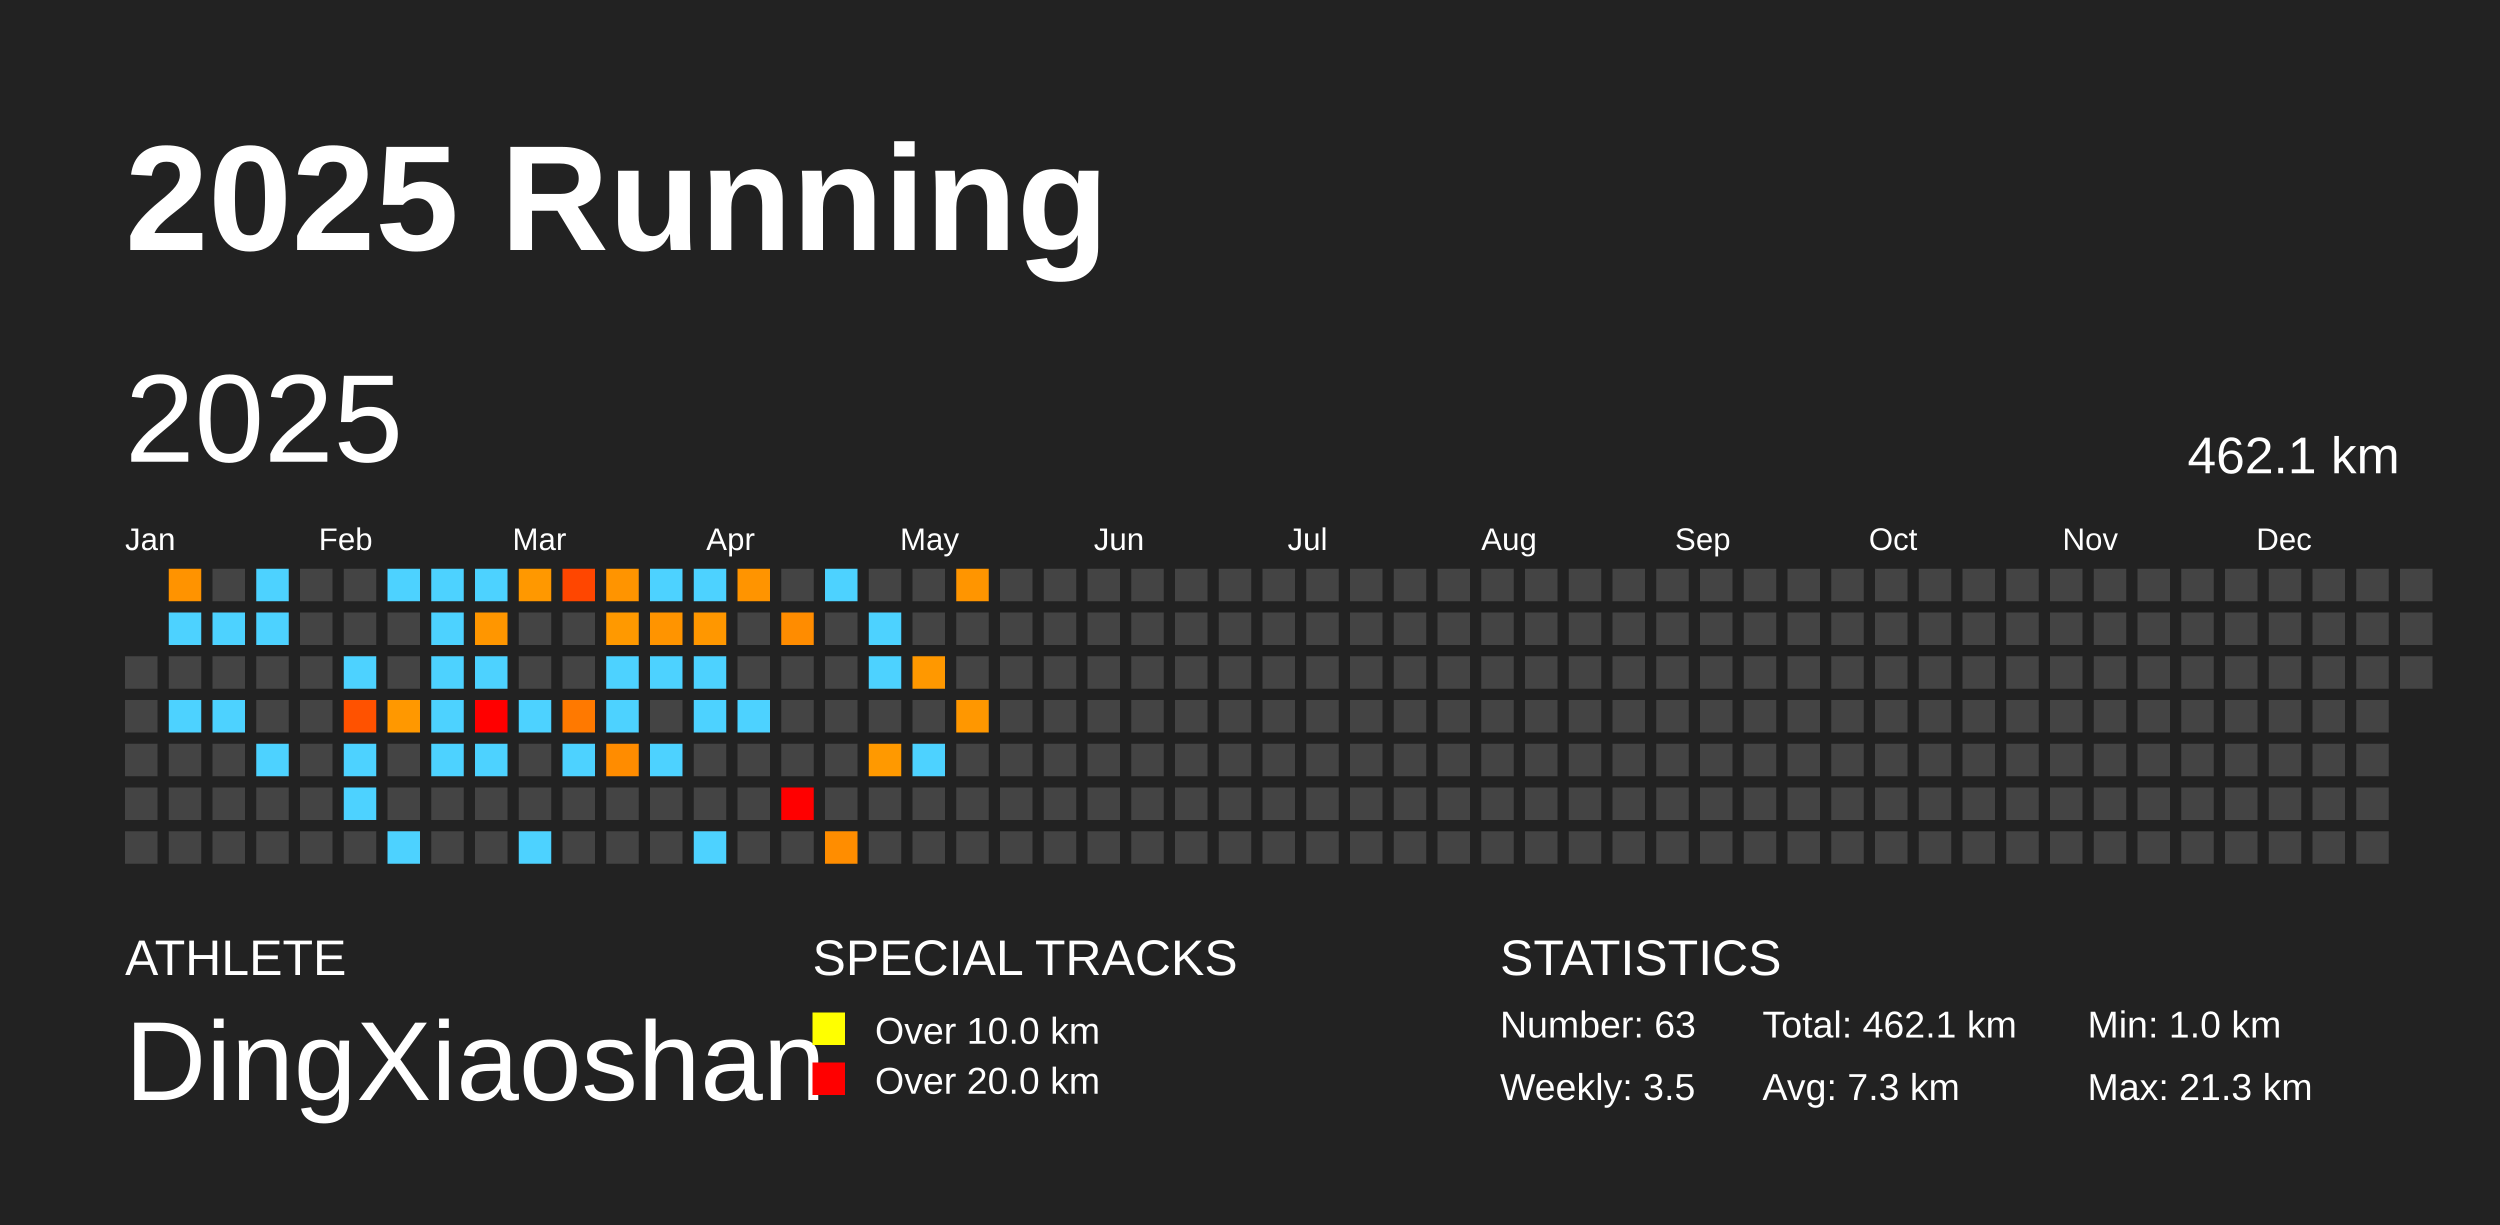
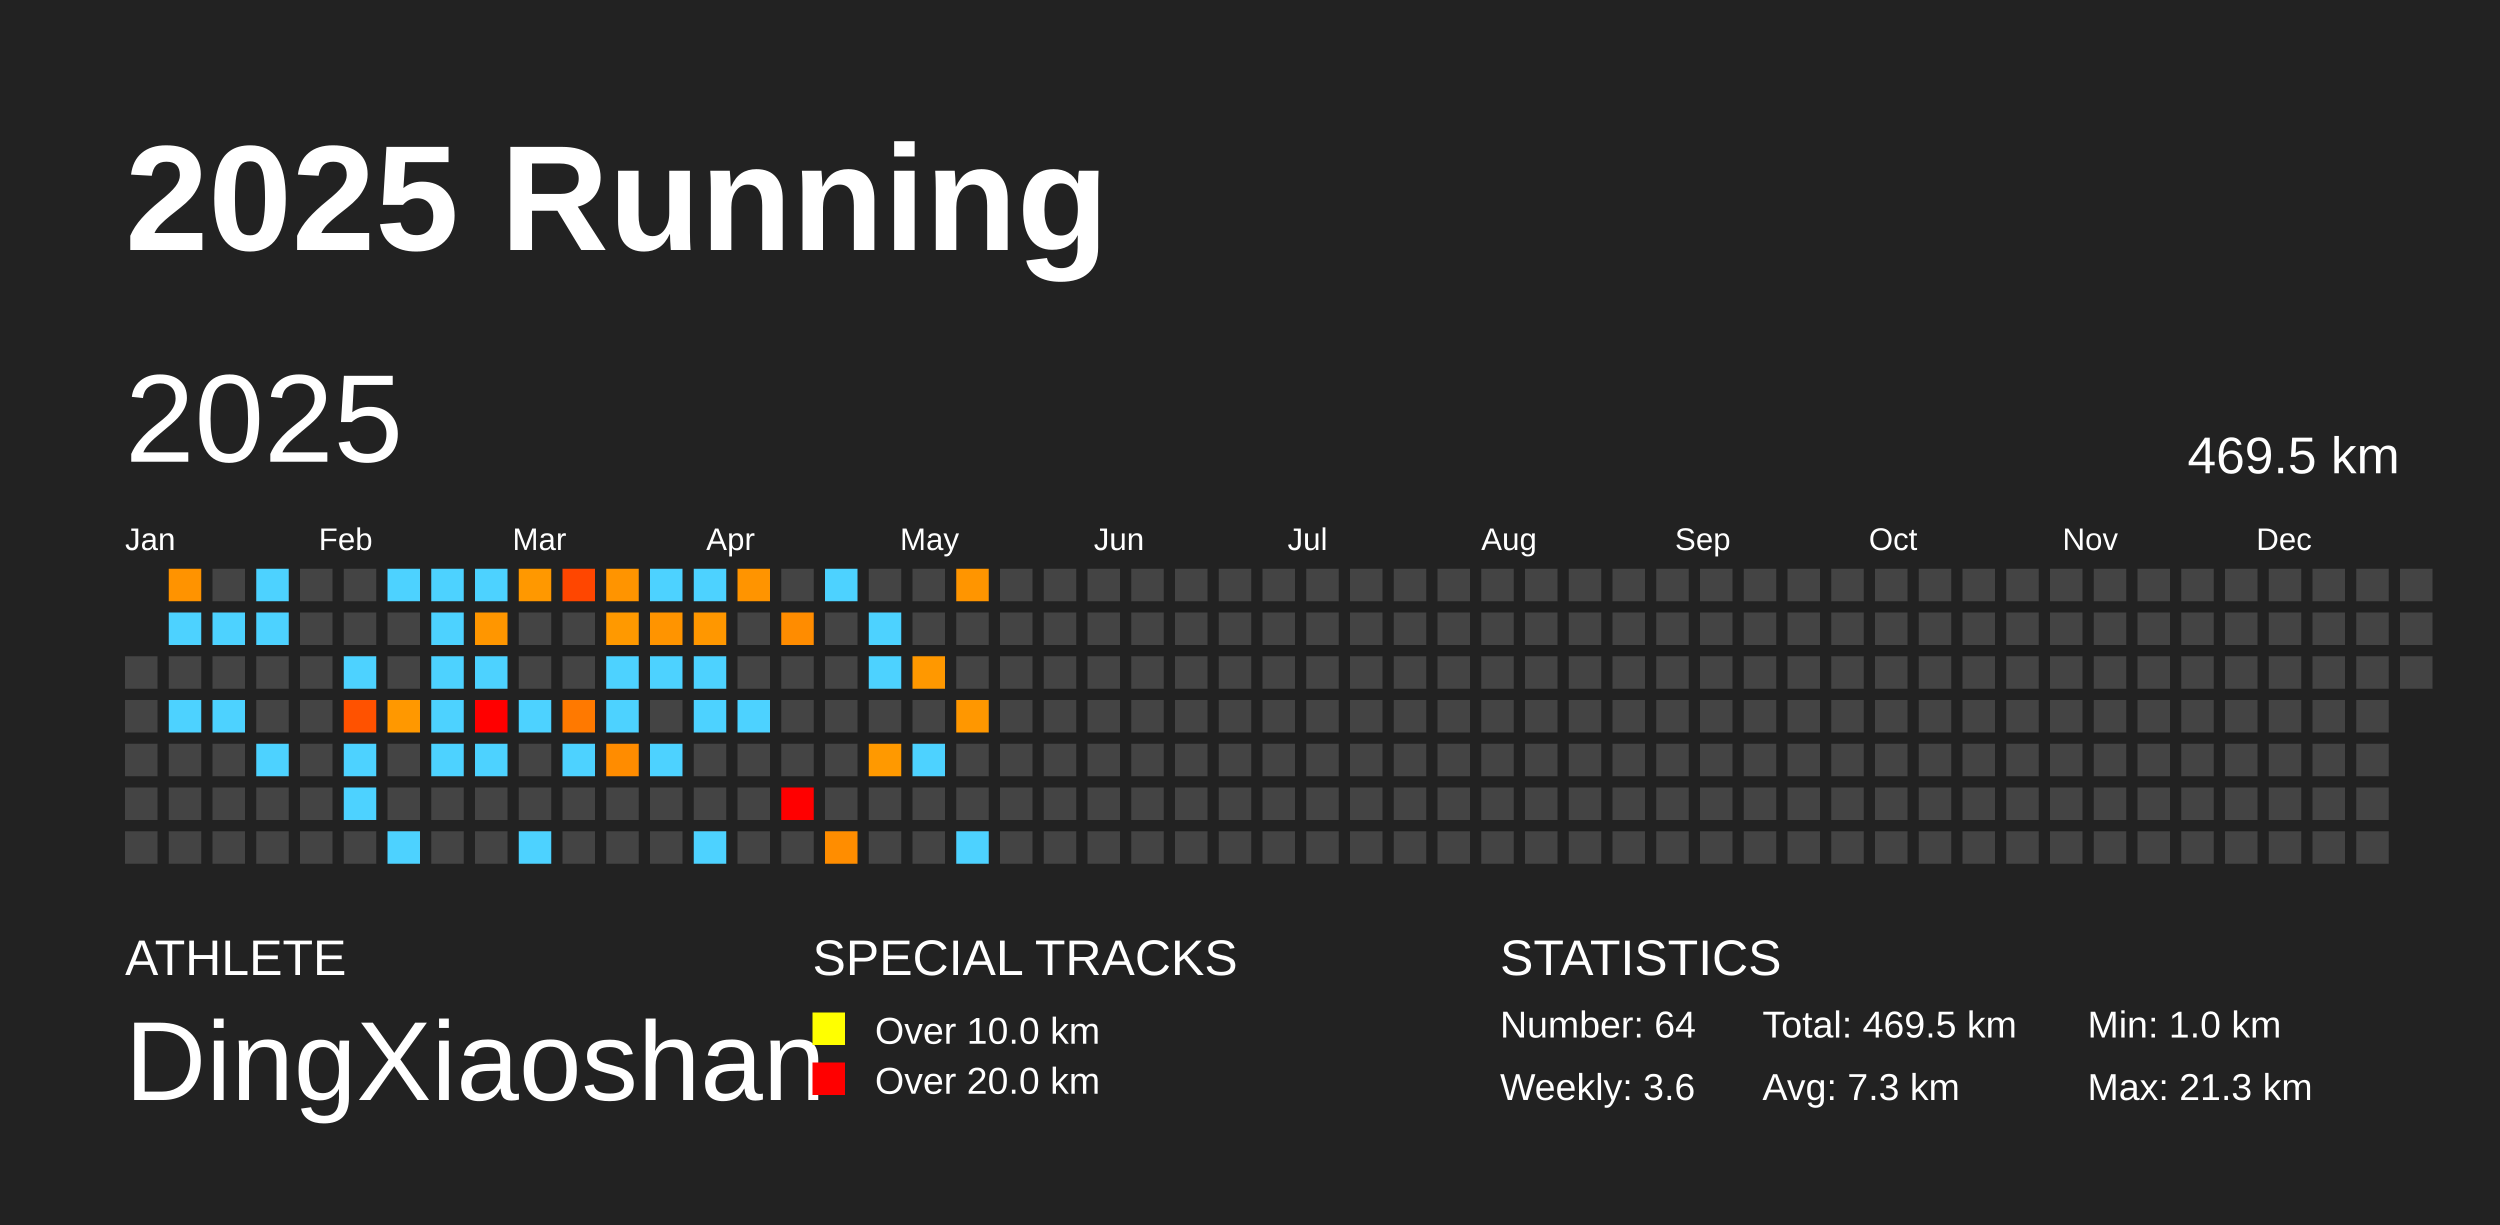
<svg xmlns="http://www.w3.org/2000/svg" baseProfile="full" height="98mm" version="1.1" viewBox="0,0,200,98" width="200mm">
  <defs />
  <rect fill="#222222" height="98" width="200" x="0" y="0" />
  <text fill="#FFFFFF" style="font-size:12px; font-family:Arial; font-weight:bold;" x="10" y="20">2025 Running</text>
  <text fill="#FFFFFF" style="font-size:4px; font-family:Arial" x="10" y="78">ATHLETE</text>
  <text fill="#FFFFFF" style="font-size:9px; font-family:Arial" x="10" y="88">DingXiaoshan</text>
  <text fill="#FFFFFF" style="font-size:4px; font-family:Arial" x="65" y="78">SPECIAL TRACKS</text>
  <rect fill="yellow" height="2.6" width="2.6" x="65" y="81" />
  <text fill="#FFFFFF" style="font-size:3px; font-family:Arial" x="70" y="83.5">Over 10.0 km</text>
  <rect fill="red" height="2.6" width="2.6" x="65" y="85" />
  <text fill="#FFFFFF" style="font-size:3px; font-family:Arial" x="70" y="87.5">Over 20.0 km</text>
  <text fill="#FFFFFF" style="font-size:4px; font-family:Arial" x="120" y="78">STATISTICS</text>
-   <text fill="#FFFFFF" style="font-size:3px; font-family:Arial" x="120" y="83">Number: 63</text>
-   <text fill="#FFFFFF" style="font-size:3px; font-family:Arial" x="120" y="88">Weekly: 3.5</text>
-   <text fill="#FFFFFF" style="font-size:3px; font-family:Arial" x="141" y="83">Total: 462.1 km</text>
+   <text fill="#FFFFFF" style="font-size:3px; font-family:Arial" x="120" y="83">Number: 64</text>
+   <text fill="#FFFFFF" style="font-size:3px; font-family:Arial" x="120" y="88">Weekly: 3.6</text>
+   <text fill="#FFFFFF" style="font-size:3px; font-family:Arial" x="141" y="83">Total: 469.5 km</text>
  <text fill="#FFFFFF" style="font-size:3px; font-family:Arial" x="141" y="88">Avg: 7.3 km</text>
  <text fill="#FFFFFF" style="font-size:3px; font-family:Arial" x="167" y="83">Min: 1.0 km</text>
  <text fill="#FFFFFF" style="font-size:3px; font-family:Arial" x="167" y="88">Max: 21.3 km</text>
  <text dominant-baseline="hanging" fill="#FFFFFF" style="font-size:10.0px; font-family:Arial;" x="10" y="30">2025</text>
-   <text dominant-baseline="hanging" fill="#FFFFFF" style="font-size:4.125px; font-family:Arial;" x="175" y="35">462.1 km</text>
+   <text dominant-baseline="hanging" fill="#FFFFFF" style="font-size:4.125px; font-family:Arial;" x="175" y="35">469.5 km</text>
  <text fill="#FFFFFF" style="font-size:2.5px; font-family:Arial" x="10.0" y="44">Jan</text>
  <text fill="#FFFFFF" style="font-size:2.5px; font-family:Arial" x="25.5" y="44">Feb</text>
  <text fill="#FFFFFF" style="font-size:2.5px; font-family:Arial" x="41.0" y="44">Mar</text>
  <text fill="#FFFFFF" style="font-size:2.5px; font-family:Arial" x="56.5" y="44">Apr</text>
  <text fill="#FFFFFF" style="font-size:2.5px; font-family:Arial" x="72.0" y="44">May</text>
  <text fill="#FFFFFF" style="font-size:2.5px; font-family:Arial" x="87.5" y="44">Jun</text>
  <text fill="#FFFFFF" style="font-size:2.5px; font-family:Arial" x="103.0" y="44">Jul</text>
  <text fill="#FFFFFF" style="font-size:2.5px; font-family:Arial" x="118.5" y="44">Aug</text>
  <text fill="#FFFFFF" style="font-size:2.5px; font-family:Arial" x="134.0" y="44">Sep</text>
  <text fill="#FFFFFF" style="font-size:2.5px; font-family:Arial" x="149.5" y="44">Oct</text>
  <text fill="#FFFFFF" style="font-size:2.5px; font-family:Arial" x="165.0" y="44">Nov</text>
  <text fill="#FFFFFF" style="font-size:2.5px; font-family:Arial" x="180.5" y="44">Dec</text>
  <rect fill="#444444" height="2.6" width="2.6" x="10.0" y="52.5" />
  <rect fill="#444444" height="2.6" width="2.6" x="10.0" y="56.0" />
  <rect fill="#444444" height="2.6" width="2.6" x="10.0" y="59.5" />
  <rect fill="#444444" height="2.6" width="2.6" x="10.0" y="63.0" />
  <rect fill="#444444" height="2.6" width="2.6" x="10.0" y="66.5" />
  <rect fill="#ff9300" height="2.6" width="2.6" x="13.5" y="45.5" />
  <rect fill="#4dd2ff" height="2.6" width="2.6" x="13.5" y="49.0" />
  <rect fill="#444444" height="2.6" width="2.6" x="13.5" y="52.5" />
  <rect fill="#4dd2ff" height="2.6" width="2.6" x="13.5" y="56.0" />
  <rect fill="#444444" height="2.6" width="2.6" x="13.5" y="59.5" />
  <rect fill="#444444" height="2.6" width="2.6" x="13.5" y="63.0" />
  <rect fill="#444444" height="2.6" width="2.6" x="13.5" y="66.5" />
  <rect fill="#444444" height="2.6" width="2.6" x="17.0" y="45.5" />
  <rect fill="#4dd2ff" height="2.6" width="2.6" x="17.0" y="49.0" />
  <rect fill="#444444" height="2.6" width="2.6" x="17.0" y="52.5" />
  <rect fill="#4dd2ff" height="2.6" width="2.6" x="17.0" y="56.0" />
  <rect fill="#444444" height="2.6" width="2.6" x="17.0" y="59.5" />
  <rect fill="#444444" height="2.6" width="2.6" x="17.0" y="63.0" />
  <rect fill="#444444" height="2.6" width="2.6" x="17.0" y="66.5" />
  <rect fill="#4dd2ff" height="2.6" width="2.6" x="20.5" y="45.5" />
  <rect fill="#4dd2ff" height="2.6" width="2.6" x="20.5" y="49.0" />
  <rect fill="#444444" height="2.6" width="2.6" x="20.5" y="52.5" />
  <rect fill="#444444" height="2.6" width="2.6" x="20.5" y="56.0" />
  <rect fill="#4dd2ff" height="2.6" width="2.6" x="20.5" y="59.5" />
  <rect fill="#444444" height="2.6" width="2.6" x="20.5" y="63.0" />
  <rect fill="#444444" height="2.6" width="2.6" x="20.5" y="66.5" />
  <rect fill="#444444" height="2.6" width="2.6" x="24.0" y="45.5" />
  <rect fill="#444444" height="2.6" width="2.6" x="24.0" y="49.0" />
  <rect fill="#444444" height="2.6" width="2.6" x="24.0" y="52.5" />
  <rect fill="#444444" height="2.6" width="2.6" x="24.0" y="56.0" />
  <rect fill="#444444" height="2.6" width="2.6" x="24.0" y="59.5" />
  <rect fill="#444444" height="2.6" width="2.6" x="24.0" y="63.0" />
  <rect fill="#444444" height="2.6" width="2.6" x="24.0" y="66.5" />
  <rect fill="#444444" height="2.6" width="2.6" x="27.5" y="45.5" />
  <rect fill="#444444" height="2.6" width="2.6" x="27.5" y="49.0" />
  <rect fill="#4dd2ff" height="2.6" width="2.6" x="27.5" y="52.5" />
  <rect fill="#ff5200" height="2.6" width="2.6" x="27.5" y="56.0" />
  <rect fill="#4dd2ff" height="2.6" width="2.6" x="27.5" y="59.5" />
  <rect fill="#4dd2ff" height="2.6" width="2.6" x="27.5" y="63.0" />
  <rect fill="#444444" height="2.6" width="2.6" x="27.5" y="66.5" />
  <rect fill="#4dd2ff" height="2.6" width="2.6" x="31.0" y="45.5" />
  <rect fill="#444444" height="2.6" width="2.6" x="31.0" y="49.0" />
  <rect fill="#444444" height="2.6" width="2.6" x="31.0" y="52.5" />
  <rect fill="#ff9800" height="2.6" width="2.6" x="31.0" y="56.0" />
  <rect fill="#444444" height="2.6" width="2.6" x="31.0" y="59.5" />
  <rect fill="#444444" height="2.6" width="2.6" x="31.0" y="63.0" />
  <rect fill="#4dd2ff" height="2.6" width="2.6" x="31.0" y="66.5" />
  <rect fill="#4dd2ff" height="2.6" width="2.6" x="34.5" y="45.5" />
  <rect fill="#4dd2ff" height="2.6" width="2.6" x="34.5" y="49.0" />
  <rect fill="#4dd2ff" height="2.6" width="2.6" x="34.5" y="52.5" />
  <rect fill="#4dd2ff" height="2.6" width="2.6" x="34.5" y="56.0" />
  <rect fill="#4dd2ff" height="2.6" width="2.6" x="34.5" y="59.5" />
  <rect fill="#444444" height="2.6" width="2.6" x="34.5" y="63.0" />
  <rect fill="#444444" height="2.6" width="2.6" x="34.5" y="66.5" />
  <rect fill="#4dd2ff" height="2.6" width="2.6" x="38.0" y="45.5" />
  <rect fill="#ff9600" height="2.6" width="2.6" x="38.0" y="49.0" />
  <rect fill="#4dd2ff" height="2.6" width="2.6" x="38.0" y="52.5" />
  <rect fill="red" height="2.6" width="2.6" x="38.0" y="56.0" />
  <rect fill="#4dd2ff" height="2.6" width="2.6" x="38.0" y="59.5" />
  <rect fill="#444444" height="2.6" width="2.6" x="38.0" y="63.0" />
  <rect fill="#444444" height="2.6" width="2.6" x="38.0" y="66.5" />
  <rect fill="#ff9800" height="2.6" width="2.6" x="41.5" y="45.5" />
  <rect fill="#444444" height="2.6" width="2.6" x="41.5" y="49.0" />
  <rect fill="#444444" height="2.6" width="2.6" x="41.5" y="52.5" />
  <rect fill="#4dd2ff" height="2.6" width="2.6" x="41.5" y="56.0" />
  <rect fill="#444444" height="2.6" width="2.6" x="41.5" y="59.5" />
  <rect fill="#444444" height="2.6" width="2.6" x="41.5" y="63.0" />
  <rect fill="#4dd2ff" height="2.6" width="2.6" x="41.5" y="66.5" />
  <rect fill="#ff4600" height="2.6" width="2.6" x="45.0" y="45.5" />
  <rect fill="#444444" height="2.6" width="2.6" x="45.0" y="49.0" />
  <rect fill="#444444" height="2.6" width="2.6" x="45.0" y="52.5" />
  <rect fill="#ff7900" height="2.6" width="2.6" x="45.0" y="56.0" />
  <rect fill="#4dd2ff" height="2.6" width="2.6" x="45.0" y="59.5" />
  <rect fill="#444444" height="2.6" width="2.6" x="45.0" y="63.0" />
  <rect fill="#444444" height="2.6" width="2.6" x="45.0" y="66.5" />
  <rect fill="#ff9400" height="2.6" width="2.6" x="48.5" y="45.5" />
  <rect fill="#ff9900" height="2.6" width="2.6" x="48.5" y="49.0" />
  <rect fill="#4dd2ff" height="2.6" width="2.6" x="48.5" y="52.5" />
  <rect fill="#4dd2ff" height="2.6" width="2.6" x="48.5" y="56.0" />
  <rect fill="#ff8c00" height="2.6" width="2.6" x="48.5" y="59.5" />
  <rect fill="#444444" height="2.6" width="2.6" x="48.5" y="63.0" />
  <rect fill="#444444" height="2.6" width="2.6" x="48.5" y="66.5" />
  <rect fill="#4dd2ff" height="2.6" width="2.6" x="52.0" y="45.5" />
  <rect fill="#ff9400" height="2.6" width="2.6" x="52.0" y="49.0" />
  <rect fill="#4dd2ff" height="2.6" width="2.6" x="52.0" y="52.5" />
  <rect fill="#444444" height="2.6" width="2.6" x="52.0" y="56.0" />
  <rect fill="#4dd2ff" height="2.6" width="2.6" x="52.0" y="59.5" />
  <rect fill="#444444" height="2.6" width="2.6" x="52.0" y="63.0" />
  <rect fill="#444444" height="2.6" width="2.6" x="52.0" y="66.5" />
  <rect fill="#4dd2ff" height="2.6" width="2.6" x="55.5" y="45.5" />
  <rect fill="#ff9700" height="2.6" width="2.6" x="55.5" y="49.0" />
  <rect fill="#4dd2ff" height="2.6" width="2.6" x="55.5" y="52.5" />
  <rect fill="#4dd2ff" height="2.6" width="2.6" x="55.5" y="56.0" />
  <rect fill="#444444" height="2.6" width="2.6" x="55.5" y="59.5" />
  <rect fill="#444444" height="2.6" width="2.6" x="55.5" y="63.0" />
  <rect fill="#4dd2ff" height="2.6" width="2.6" x="55.5" y="66.5" />
  <rect fill="#ff9400" height="2.6" width="2.6" x="59.0" y="45.5" />
  <rect fill="#444444" height="2.6" width="2.6" x="59.0" y="49.0" />
  <rect fill="#444444" height="2.6" width="2.6" x="59.0" y="52.5" />
  <rect fill="#4dd2ff" height="2.6" width="2.6" x="59.0" y="56.0" />
  <rect fill="#444444" height="2.6" width="2.6" x="59.0" y="59.5" />
  <rect fill="#444444" height="2.6" width="2.6" x="59.0" y="63.0" />
  <rect fill="#444444" height="2.6" width="2.6" x="59.0" y="66.5" />
  <rect fill="#444444" height="2.6" width="2.6" x="62.5" y="45.5" />
  <rect fill="#ff8c00" height="2.6" width="2.6" x="62.5" y="49.0" />
  <rect fill="#444444" height="2.6" width="2.6" x="62.5" y="52.5" />
  <rect fill="#444444" height="2.6" width="2.6" x="62.5" y="56.0" />
  <rect fill="#444444" height="2.6" width="2.6" x="62.5" y="59.5" />
  <rect fill="red" height="2.6" width="2.6" x="62.5" y="63.0" />
  <rect fill="#444444" height="2.6" width="2.6" x="62.5" y="66.5" />
  <rect fill="#4dd2ff" height="2.6" width="2.6" x="66.0" y="45.5" />
  <rect fill="#444444" height="2.6" width="2.6" x="66.0" y="49.0" />
  <rect fill="#444444" height="2.6" width="2.6" x="66.0" y="52.5" />
  <rect fill="#444444" height="2.6" width="2.6" x="66.0" y="56.0" />
  <rect fill="#444444" height="2.6" width="2.6" x="66.0" y="59.5" />
  <rect fill="#444444" height="2.6" width="2.6" x="66.0" y="63.0" />
  <rect fill="#ff8d00" height="2.6" width="2.6" x="66.0" y="66.5" />
  <rect fill="#444444" height="2.6" width="2.6" x="69.5" y="45.5" />
  <rect fill="#4dd2ff" height="2.6" width="2.6" x="69.5" y="49.0" />
  <rect fill="#4dd2ff" height="2.6" width="2.6" x="69.5" y="52.5" />
  <rect fill="#444444" height="2.6" width="2.6" x="69.5" y="56.0" />
  <rect fill="#ff9900" height="2.6" width="2.6" x="69.5" y="59.5" />
  <rect fill="#444444" height="2.6" width="2.6" x="69.5" y="63.0" />
  <rect fill="#444444" height="2.6" width="2.6" x="69.5" y="66.5" />
  <rect fill="#444444" height="2.6" width="2.6" x="73.0" y="45.5" />
  <rect fill="#444444" height="2.6" width="2.6" x="73.0" y="49.0" />
  <rect fill="#ff9800" height="2.6" width="2.6" x="73.0" y="52.5" />
  <rect fill="#444444" height="2.6" width="2.6" x="73.0" y="56.0" />
  <rect fill="#4dd2ff" height="2.6" width="2.6" x="73.0" y="59.5" />
  <rect fill="#444444" height="2.6" width="2.6" x="73.0" y="63.0" />
  <rect fill="#444444" height="2.6" width="2.6" x="73.0" y="66.5" />
  <rect fill="#ff9500" height="2.6" width="2.6" x="76.5" y="45.5" />
  <rect fill="#444444" height="2.6" width="2.6" x="76.5" y="49.0" />
  <rect fill="#444444" height="2.6" width="2.6" x="76.5" y="52.5" />
  <rect fill="#ff9700" height="2.6" width="2.6" x="76.5" y="56.0" />
  <rect fill="#444444" height="2.6" width="2.6" x="76.5" y="59.5" />
  <rect fill="#444444" height="2.6" width="2.6" x="76.5" y="63.0" />
-   <rect fill="#444444" height="2.6" width="2.6" x="76.5" y="66.5" />
+   <rect fill="#4dd2ff" height="2.6" width="2.6" x="76.5" y="66.5" />
  <rect fill="#444444" height="2.6" width="2.6" x="80.0" y="45.5" />
  <rect fill="#444444" height="2.6" width="2.6" x="80.0" y="49.0" />
  <rect fill="#444444" height="2.6" width="2.6" x="80.0" y="52.5" />
  <rect fill="#444444" height="2.6" width="2.6" x="80.0" y="56.0" />
  <rect fill="#444444" height="2.6" width="2.6" x="80.0" y="59.5" />
  <rect fill="#444444" height="2.6" width="2.6" x="80.0" y="63.0" />
  <rect fill="#444444" height="2.6" width="2.6" x="80.0" y="66.5" />
  <rect fill="#444444" height="2.6" width="2.6" x="83.5" y="45.5" />
  <rect fill="#444444" height="2.6" width="2.6" x="83.5" y="49.0" />
  <rect fill="#444444" height="2.6" width="2.6" x="83.5" y="52.5" />
  <rect fill="#444444" height="2.6" width="2.6" x="83.5" y="56.0" />
  <rect fill="#444444" height="2.6" width="2.6" x="83.5" y="59.5" />
  <rect fill="#444444" height="2.6" width="2.6" x="83.5" y="63.0" />
  <rect fill="#444444" height="2.6" width="2.6" x="83.5" y="66.5" />
  <rect fill="#444444" height="2.6" width="2.6" x="87.0" y="45.5" />
  <rect fill="#444444" height="2.6" width="2.6" x="87.0" y="49.0" />
  <rect fill="#444444" height="2.6" width="2.6" x="87.0" y="52.5" />
  <rect fill="#444444" height="2.6" width="2.6" x="87.0" y="56.0" />
  <rect fill="#444444" height="2.6" width="2.6" x="87.0" y="59.5" />
  <rect fill="#444444" height="2.6" width="2.6" x="87.0" y="63.0" />
  <rect fill="#444444" height="2.6" width="2.6" x="87.0" y="66.5" />
  <rect fill="#444444" height="2.6" width="2.6" x="90.5" y="45.5" />
  <rect fill="#444444" height="2.6" width="2.6" x="90.5" y="49.0" />
  <rect fill="#444444" height="2.6" width="2.6" x="90.5" y="52.5" />
  <rect fill="#444444" height="2.6" width="2.6" x="90.5" y="56.0" />
  <rect fill="#444444" height="2.6" width="2.6" x="90.5" y="59.5" />
  <rect fill="#444444" height="2.6" width="2.6" x="90.5" y="63.0" />
  <rect fill="#444444" height="2.6" width="2.6" x="90.5" y="66.5" />
  <rect fill="#444444" height="2.6" width="2.6" x="94.0" y="45.5" />
  <rect fill="#444444" height="2.6" width="2.6" x="94.0" y="49.0" />
  <rect fill="#444444" height="2.6" width="2.6" x="94.0" y="52.5" />
  <rect fill="#444444" height="2.6" width="2.6" x="94.0" y="56.0" />
  <rect fill="#444444" height="2.6" width="2.6" x="94.0" y="59.5" />
  <rect fill="#444444" height="2.6" width="2.6" x="94.0" y="63.0" />
  <rect fill="#444444" height="2.6" width="2.6" x="94.0" y="66.5" />
  <rect fill="#444444" height="2.6" width="2.6" x="97.5" y="45.5" />
  <rect fill="#444444" height="2.6" width="2.6" x="97.5" y="49.0" />
  <rect fill="#444444" height="2.6" width="2.6" x="97.5" y="52.5" />
  <rect fill="#444444" height="2.6" width="2.6" x="97.5" y="56.0" />
  <rect fill="#444444" height="2.6" width="2.6" x="97.5" y="59.5" />
  <rect fill="#444444" height="2.6" width="2.6" x="97.5" y="63.0" />
  <rect fill="#444444" height="2.6" width="2.6" x="97.5" y="66.5" />
  <rect fill="#444444" height="2.6" width="2.6" x="101.0" y="45.5" />
  <rect fill="#444444" height="2.6" width="2.6" x="101.0" y="49.0" />
  <rect fill="#444444" height="2.6" width="2.6" x="101.0" y="52.5" />
  <rect fill="#444444" height="2.6" width="2.6" x="101.0" y="56.0" />
  <rect fill="#444444" height="2.6" width="2.6" x="101.0" y="59.5" />
  <rect fill="#444444" height="2.6" width="2.6" x="101.0" y="63.0" />
  <rect fill="#444444" height="2.6" width="2.6" x="101.0" y="66.5" />
  <rect fill="#444444" height="2.6" width="2.6" x="104.5" y="45.5" />
  <rect fill="#444444" height="2.6" width="2.6" x="104.5" y="49.0" />
  <rect fill="#444444" height="2.6" width="2.6" x="104.5" y="52.5" />
  <rect fill="#444444" height="2.6" width="2.6" x="104.5" y="56.0" />
  <rect fill="#444444" height="2.6" width="2.6" x="104.5" y="59.5" />
  <rect fill="#444444" height="2.6" width="2.6" x="104.5" y="63.0" />
  <rect fill="#444444" height="2.6" width="2.6" x="104.5" y="66.5" />
  <rect fill="#444444" height="2.6" width="2.6" x="108.0" y="45.5" />
  <rect fill="#444444" height="2.6" width="2.6" x="108.0" y="49.0" />
  <rect fill="#444444" height="2.6" width="2.6" x="108.0" y="52.5" />
  <rect fill="#444444" height="2.6" width="2.6" x="108.0" y="56.0" />
  <rect fill="#444444" height="2.6" width="2.6" x="108.0" y="59.5" />
  <rect fill="#444444" height="2.6" width="2.6" x="108.0" y="63.0" />
  <rect fill="#444444" height="2.6" width="2.6" x="108.0" y="66.5" />
  <rect fill="#444444" height="2.6" width="2.6" x="111.5" y="45.5" />
  <rect fill="#444444" height="2.6" width="2.6" x="111.5" y="49.0" />
  <rect fill="#444444" height="2.6" width="2.6" x="111.5" y="52.5" />
  <rect fill="#444444" height="2.6" width="2.6" x="111.5" y="56.0" />
  <rect fill="#444444" height="2.6" width="2.6" x="111.5" y="59.5" />
  <rect fill="#444444" height="2.6" width="2.6" x="111.5" y="63.0" />
  <rect fill="#444444" height="2.6" width="2.6" x="111.5" y="66.5" />
  <rect fill="#444444" height="2.6" width="2.6" x="115.0" y="45.5" />
  <rect fill="#444444" height="2.6" width="2.6" x="115.0" y="49.0" />
  <rect fill="#444444" height="2.6" width="2.6" x="115.0" y="52.5" />
  <rect fill="#444444" height="2.6" width="2.6" x="115.0" y="56.0" />
  <rect fill="#444444" height="2.6" width="2.6" x="115.0" y="59.5" />
  <rect fill="#444444" height="2.6" width="2.6" x="115.0" y="63.0" />
  <rect fill="#444444" height="2.6" width="2.6" x="115.0" y="66.5" />
  <rect fill="#444444" height="2.6" width="2.6" x="118.5" y="45.5" />
  <rect fill="#444444" height="2.6" width="2.6" x="118.5" y="49.0" />
  <rect fill="#444444" height="2.6" width="2.6" x="118.5" y="52.5" />
  <rect fill="#444444" height="2.6" width="2.6" x="118.5" y="56.0" />
  <rect fill="#444444" height="2.6" width="2.6" x="118.5" y="59.5" />
  <rect fill="#444444" height="2.6" width="2.6" x="118.5" y="63.0" />
  <rect fill="#444444" height="2.6" width="2.6" x="118.5" y="66.5" />
  <rect fill="#444444" height="2.6" width="2.6" x="122.0" y="45.5" />
  <rect fill="#444444" height="2.6" width="2.6" x="122.0" y="49.0" />
  <rect fill="#444444" height="2.6" width="2.6" x="122.0" y="52.5" />
  <rect fill="#444444" height="2.6" width="2.6" x="122.0" y="56.0" />
  <rect fill="#444444" height="2.6" width="2.6" x="122.0" y="59.5" />
  <rect fill="#444444" height="2.6" width="2.6" x="122.0" y="63.0" />
  <rect fill="#444444" height="2.6" width="2.6" x="122.0" y="66.5" />
  <rect fill="#444444" height="2.6" width="2.6" x="125.5" y="45.5" />
  <rect fill="#444444" height="2.6" width="2.6" x="125.5" y="49.0" />
  <rect fill="#444444" height="2.6" width="2.6" x="125.5" y="52.5" />
  <rect fill="#444444" height="2.6" width="2.6" x="125.5" y="56.0" />
  <rect fill="#444444" height="2.6" width="2.6" x="125.5" y="59.5" />
  <rect fill="#444444" height="2.6" width="2.6" x="125.5" y="63.0" />
  <rect fill="#444444" height="2.6" width="2.6" x="125.5" y="66.5" />
  <rect fill="#444444" height="2.6" width="2.6" x="129.0" y="45.5" />
  <rect fill="#444444" height="2.6" width="2.6" x="129.0" y="49.0" />
  <rect fill="#444444" height="2.6" width="2.6" x="129.0" y="52.5" />
  <rect fill="#444444" height="2.6" width="2.6" x="129.0" y="56.0" />
  <rect fill="#444444" height="2.6" width="2.6" x="129.0" y="59.5" />
  <rect fill="#444444" height="2.6" width="2.6" x="129.0" y="63.0" />
  <rect fill="#444444" height="2.6" width="2.6" x="129.0" y="66.5" />
  <rect fill="#444444" height="2.6" width="2.6" x="132.5" y="45.5" />
  <rect fill="#444444" height="2.6" width="2.6" x="132.5" y="49.0" />
  <rect fill="#444444" height="2.6" width="2.6" x="132.5" y="52.5" />
  <rect fill="#444444" height="2.6" width="2.6" x="132.5" y="56.0" />
  <rect fill="#444444" height="2.6" width="2.6" x="132.5" y="59.5" />
  <rect fill="#444444" height="2.6" width="2.6" x="132.5" y="63.0" />
  <rect fill="#444444" height="2.6" width="2.6" x="132.5" y="66.5" />
  <rect fill="#444444" height="2.6" width="2.6" x="136.0" y="45.5" />
  <rect fill="#444444" height="2.6" width="2.6" x="136.0" y="49.0" />
  <rect fill="#444444" height="2.6" width="2.6" x="136.0" y="52.5" />
  <rect fill="#444444" height="2.6" width="2.6" x="136.0" y="56.0" />
  <rect fill="#444444" height="2.6" width="2.6" x="136.0" y="59.5" />
  <rect fill="#444444" height="2.6" width="2.6" x="136.0" y="63.0" />
  <rect fill="#444444" height="2.6" width="2.6" x="136.0" y="66.5" />
  <rect fill="#444444" height="2.6" width="2.6" x="139.5" y="45.5" />
  <rect fill="#444444" height="2.6" width="2.6" x="139.5" y="49.0" />
  <rect fill="#444444" height="2.6" width="2.6" x="139.5" y="52.5" />
  <rect fill="#444444" height="2.6" width="2.6" x="139.5" y="56.0" />
  <rect fill="#444444" height="2.6" width="2.6" x="139.5" y="59.5" />
  <rect fill="#444444" height="2.6" width="2.6" x="139.5" y="63.0" />
  <rect fill="#444444" height="2.6" width="2.6" x="139.5" y="66.5" />
  <rect fill="#444444" height="2.6" width="2.6" x="143.0" y="45.5" />
  <rect fill="#444444" height="2.6" width="2.6" x="143.0" y="49.0" />
  <rect fill="#444444" height="2.6" width="2.6" x="143.0" y="52.5" />
  <rect fill="#444444" height="2.6" width="2.6" x="143.0" y="56.0" />
  <rect fill="#444444" height="2.6" width="2.6" x="143.0" y="59.5" />
  <rect fill="#444444" height="2.6" width="2.6" x="143.0" y="63.0" />
  <rect fill="#444444" height="2.6" width="2.6" x="143.0" y="66.5" />
  <rect fill="#444444" height="2.6" width="2.6" x="146.5" y="45.5" />
  <rect fill="#444444" height="2.6" width="2.6" x="146.5" y="49.0" />
  <rect fill="#444444" height="2.6" width="2.6" x="146.5" y="52.5" />
  <rect fill="#444444" height="2.6" width="2.6" x="146.5" y="56.0" />
  <rect fill="#444444" height="2.6" width="2.6" x="146.5" y="59.5" />
  <rect fill="#444444" height="2.6" width="2.6" x="146.5" y="63.0" />
  <rect fill="#444444" height="2.6" width="2.6" x="146.5" y="66.5" />
  <rect fill="#444444" height="2.6" width="2.6" x="150.0" y="45.5" />
  <rect fill="#444444" height="2.6" width="2.6" x="150.0" y="49.0" />
  <rect fill="#444444" height="2.6" width="2.6" x="150.0" y="52.5" />
  <rect fill="#444444" height="2.6" width="2.6" x="150.0" y="56.0" />
  <rect fill="#444444" height="2.6" width="2.6" x="150.0" y="59.5" />
  <rect fill="#444444" height="2.6" width="2.6" x="150.0" y="63.0" />
  <rect fill="#444444" height="2.6" width="2.6" x="150.0" y="66.5" />
  <rect fill="#444444" height="2.6" width="2.6" x="153.5" y="45.5" />
  <rect fill="#444444" height="2.6" width="2.6" x="153.5" y="49.0" />
  <rect fill="#444444" height="2.6" width="2.6" x="153.5" y="52.5" />
  <rect fill="#444444" height="2.6" width="2.6" x="153.5" y="56.0" />
  <rect fill="#444444" height="2.6" width="2.6" x="153.5" y="59.5" />
  <rect fill="#444444" height="2.6" width="2.6" x="153.5" y="63.0" />
  <rect fill="#444444" height="2.6" width="2.6" x="153.5" y="66.5" />
  <rect fill="#444444" height="2.6" width="2.6" x="157.0" y="45.5" />
  <rect fill="#444444" height="2.6" width="2.6" x="157.0" y="49.0" />
  <rect fill="#444444" height="2.6" width="2.6" x="157.0" y="52.5" />
  <rect fill="#444444" height="2.6" width="2.6" x="157.0" y="56.0" />
  <rect fill="#444444" height="2.6" width="2.6" x="157.0" y="59.5" />
  <rect fill="#444444" height="2.6" width="2.6" x="157.0" y="63.0" />
  <rect fill="#444444" height="2.6" width="2.6" x="157.0" y="66.5" />
  <rect fill="#444444" height="2.6" width="2.6" x="160.5" y="45.5" />
  <rect fill="#444444" height="2.6" width="2.6" x="160.5" y="49.0" />
  <rect fill="#444444" height="2.6" width="2.6" x="160.5" y="52.5" />
  <rect fill="#444444" height="2.6" width="2.6" x="160.5" y="56.0" />
  <rect fill="#444444" height="2.6" width="2.6" x="160.5" y="59.5" />
  <rect fill="#444444" height="2.6" width="2.6" x="160.5" y="63.0" />
  <rect fill="#444444" height="2.6" width="2.6" x="160.5" y="66.5" />
  <rect fill="#444444" height="2.6" width="2.6" x="164.0" y="45.5" />
  <rect fill="#444444" height="2.6" width="2.6" x="164.0" y="49.0" />
  <rect fill="#444444" height="2.6" width="2.6" x="164.0" y="52.5" />
  <rect fill="#444444" height="2.6" width="2.6" x="164.0" y="56.0" />
  <rect fill="#444444" height="2.6" width="2.6" x="164.0" y="59.5" />
  <rect fill="#444444" height="2.6" width="2.6" x="164.0" y="63.0" />
  <rect fill="#444444" height="2.6" width="2.6" x="164.0" y="66.5" />
  <rect fill="#444444" height="2.6" width="2.6" x="167.5" y="45.5" />
  <rect fill="#444444" height="2.6" width="2.6" x="167.5" y="49.0" />
  <rect fill="#444444" height="2.6" width="2.6" x="167.5" y="52.5" />
  <rect fill="#444444" height="2.6" width="2.6" x="167.5" y="56.0" />
  <rect fill="#444444" height="2.6" width="2.6" x="167.5" y="59.5" />
  <rect fill="#444444" height="2.6" width="2.6" x="167.5" y="63.0" />
  <rect fill="#444444" height="2.6" width="2.6" x="167.5" y="66.5" />
  <rect fill="#444444" height="2.6" width="2.6" x="171.0" y="45.5" />
  <rect fill="#444444" height="2.6" width="2.6" x="171.0" y="49.0" />
  <rect fill="#444444" height="2.6" width="2.6" x="171.0" y="52.5" />
  <rect fill="#444444" height="2.6" width="2.6" x="171.0" y="56.0" />
  <rect fill="#444444" height="2.6" width="2.6" x="171.0" y="59.5" />
  <rect fill="#444444" height="2.6" width="2.6" x="171.0" y="63.0" />
  <rect fill="#444444" height="2.6" width="2.6" x="171.0" y="66.5" />
  <rect fill="#444444" height="2.6" width="2.6" x="174.5" y="45.5" />
  <rect fill="#444444" height="2.6" width="2.6" x="174.5" y="49.0" />
  <rect fill="#444444" height="2.6" width="2.6" x="174.5" y="52.5" />
  <rect fill="#444444" height="2.6" width="2.6" x="174.5" y="56.0" />
  <rect fill="#444444" height="2.6" width="2.6" x="174.5" y="59.5" />
  <rect fill="#444444" height="2.6" width="2.6" x="174.5" y="63.0" />
  <rect fill="#444444" height="2.6" width="2.6" x="174.5" y="66.5" />
  <rect fill="#444444" height="2.6" width="2.6" x="178.0" y="45.5" />
  <rect fill="#444444" height="2.6" width="2.6" x="178.0" y="49.0" />
  <rect fill="#444444" height="2.6" width="2.6" x="178.0" y="52.5" />
  <rect fill="#444444" height="2.6" width="2.6" x="178.0" y="56.0" />
  <rect fill="#444444" height="2.6" width="2.6" x="178.0" y="59.5" />
  <rect fill="#444444" height="2.6" width="2.6" x="178.0" y="63.0" />
  <rect fill="#444444" height="2.6" width="2.6" x="178.0" y="66.5" />
  <rect fill="#444444" height="2.6" width="2.6" x="181.5" y="45.5" />
  <rect fill="#444444" height="2.6" width="2.6" x="181.5" y="49.0" />
  <rect fill="#444444" height="2.6" width="2.6" x="181.5" y="52.5" />
  <rect fill="#444444" height="2.6" width="2.6" x="181.5" y="56.0" />
  <rect fill="#444444" height="2.6" width="2.6" x="181.5" y="59.5" />
  <rect fill="#444444" height="2.6" width="2.6" x="181.5" y="63.0" />
  <rect fill="#444444" height="2.6" width="2.6" x="181.5" y="66.5" />
  <rect fill="#444444" height="2.6" width="2.6" x="185.0" y="45.5" />
  <rect fill="#444444" height="2.6" width="2.6" x="185.0" y="49.0" />
  <rect fill="#444444" height="2.6" width="2.6" x="185.0" y="52.5" />
  <rect fill="#444444" height="2.6" width="2.6" x="185.0" y="56.0" />
  <rect fill="#444444" height="2.6" width="2.6" x="185.0" y="59.5" />
  <rect fill="#444444" height="2.6" width="2.6" x="185.0" y="63.0" />
  <rect fill="#444444" height="2.6" width="2.6" x="185.0" y="66.5" />
  <rect fill="#444444" height="2.6" width="2.6" x="188.5" y="45.5" />
  <rect fill="#444444" height="2.6" width="2.6" x="188.5" y="49.0" />
  <rect fill="#444444" height="2.6" width="2.6" x="188.5" y="52.5" />
  <rect fill="#444444" height="2.6" width="2.6" x="188.5" y="56.0" />
  <rect fill="#444444" height="2.6" width="2.6" x="188.5" y="59.5" />
  <rect fill="#444444" height="2.6" width="2.6" x="188.5" y="63.0" />
  <rect fill="#444444" height="2.6" width="2.6" x="188.5" y="66.5" />
  <rect fill="#444444" height="2.6" width="2.6" x="192.0" y="45.5" />
  <rect fill="#444444" height="2.6" width="2.6" x="192.0" y="49.0" />
  <rect fill="#444444" height="2.6" width="2.6" x="192.0" y="52.5" />
</svg>
